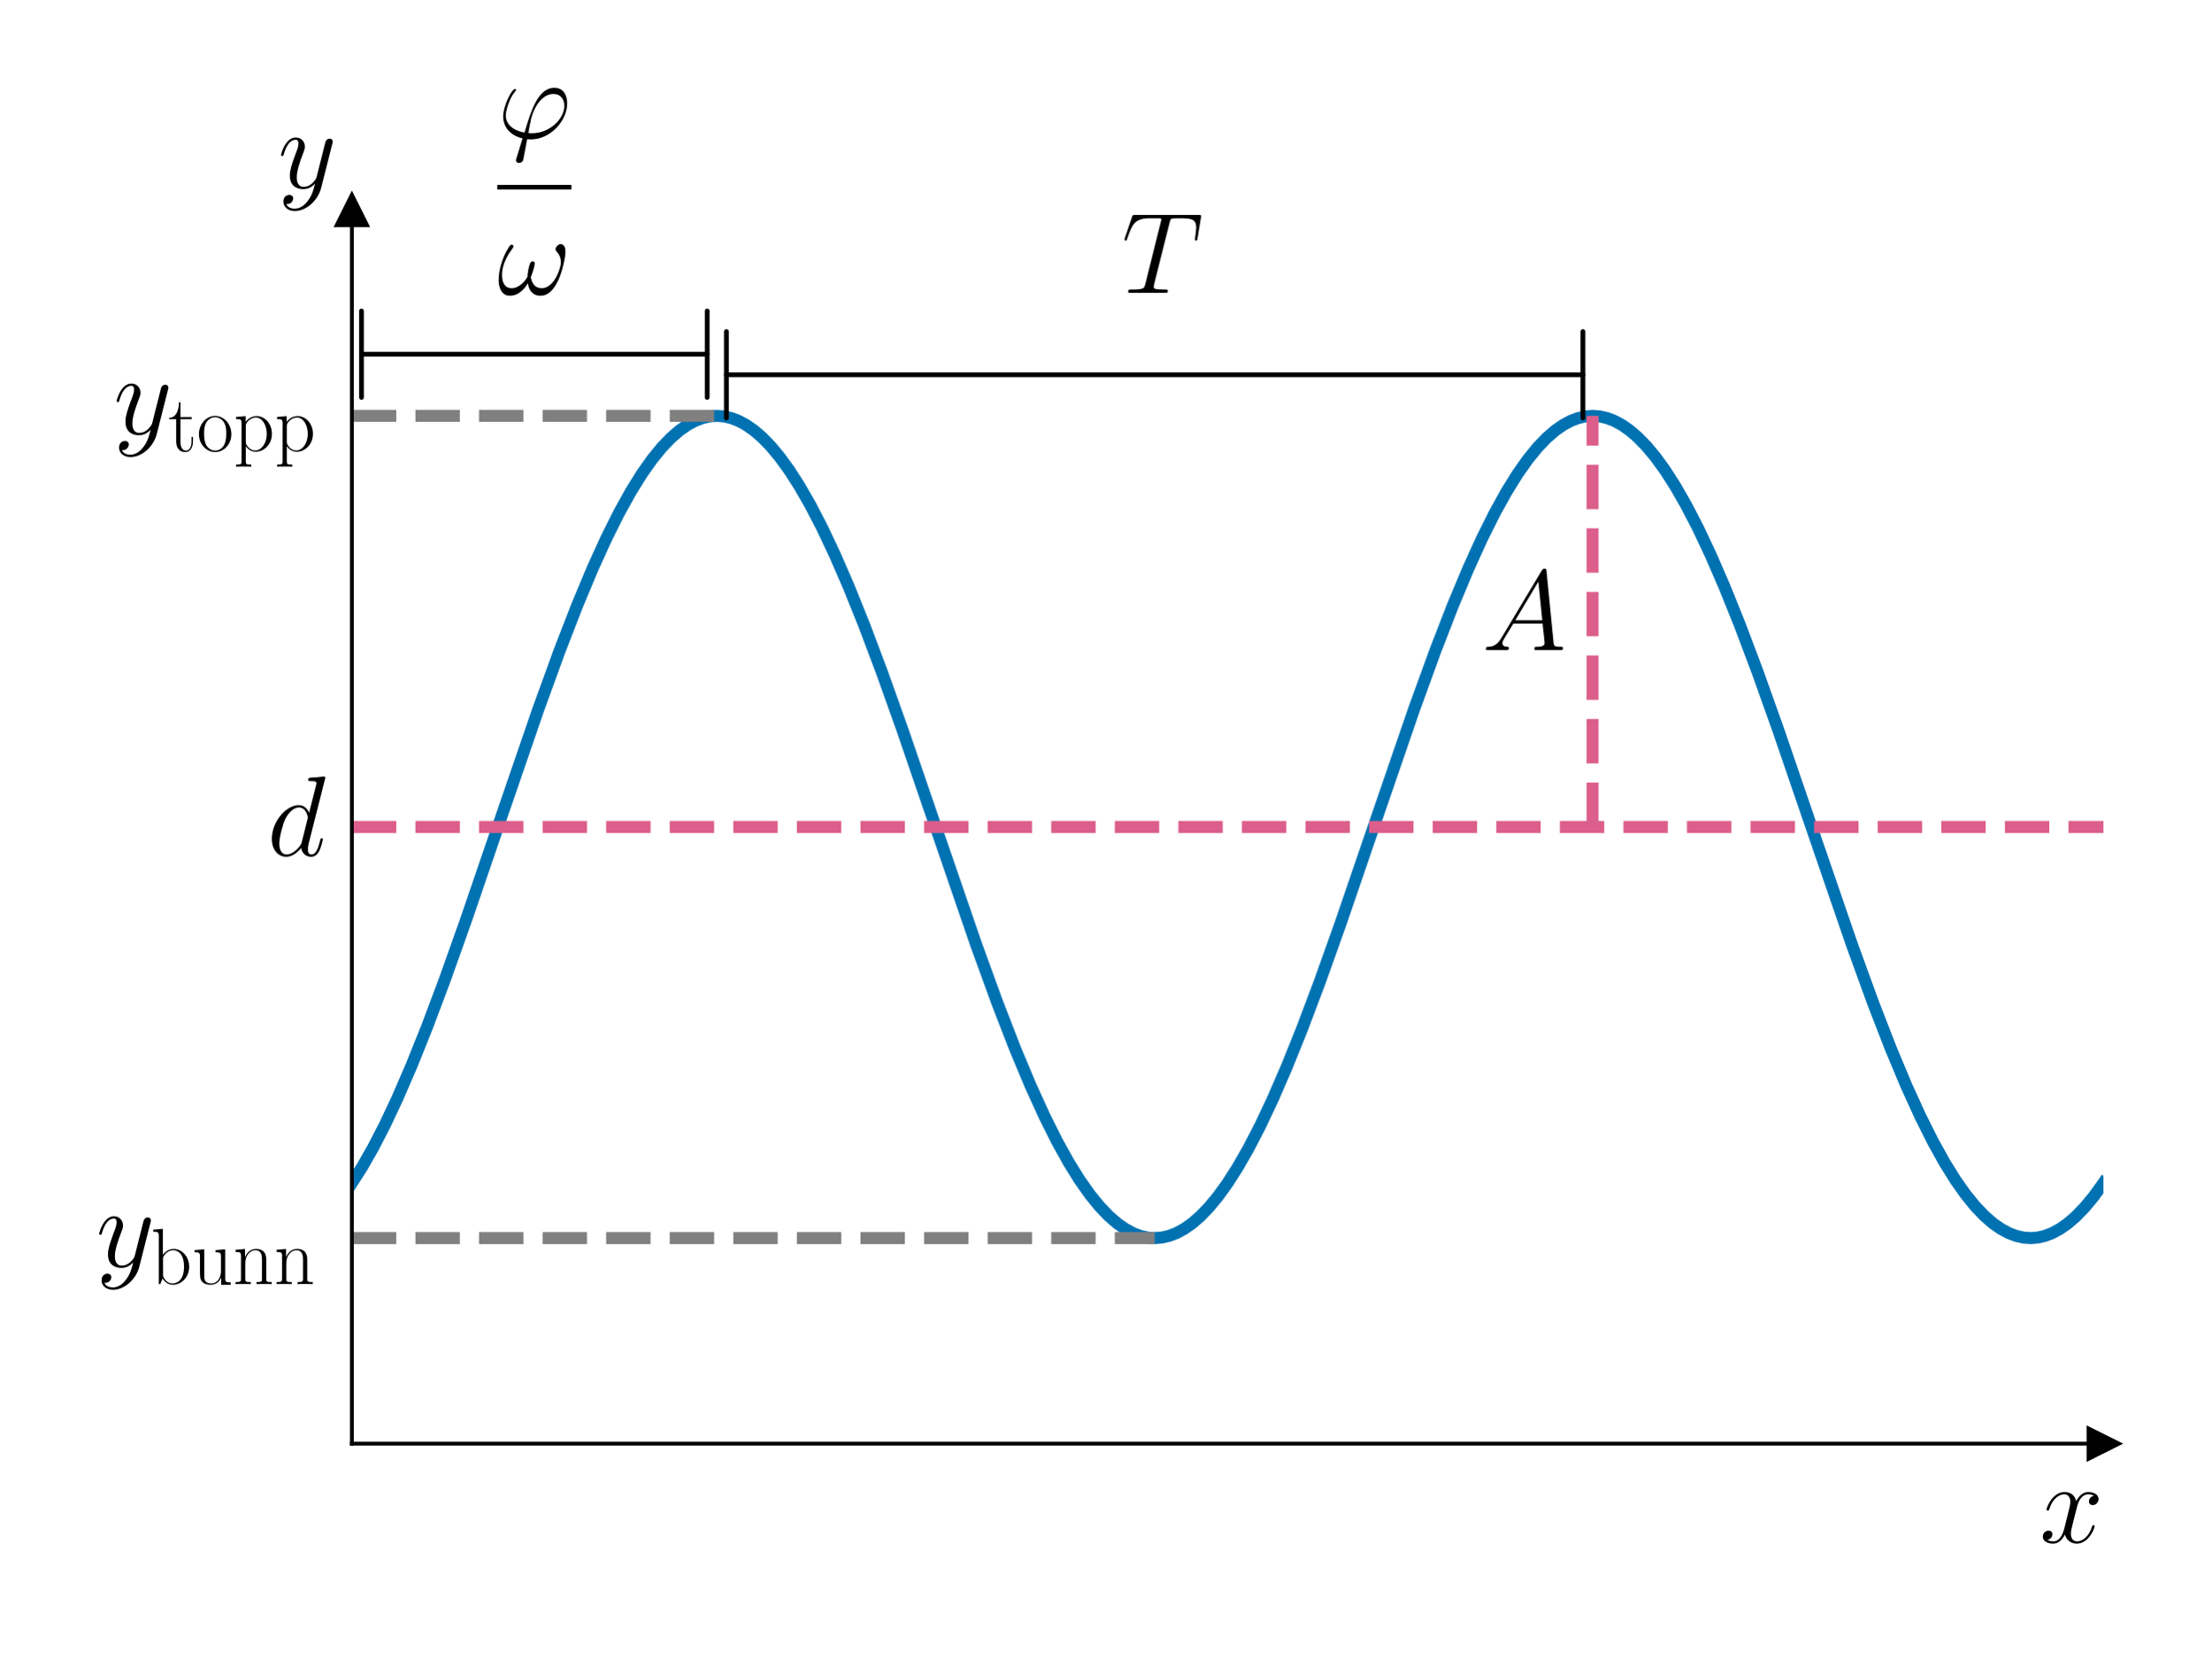
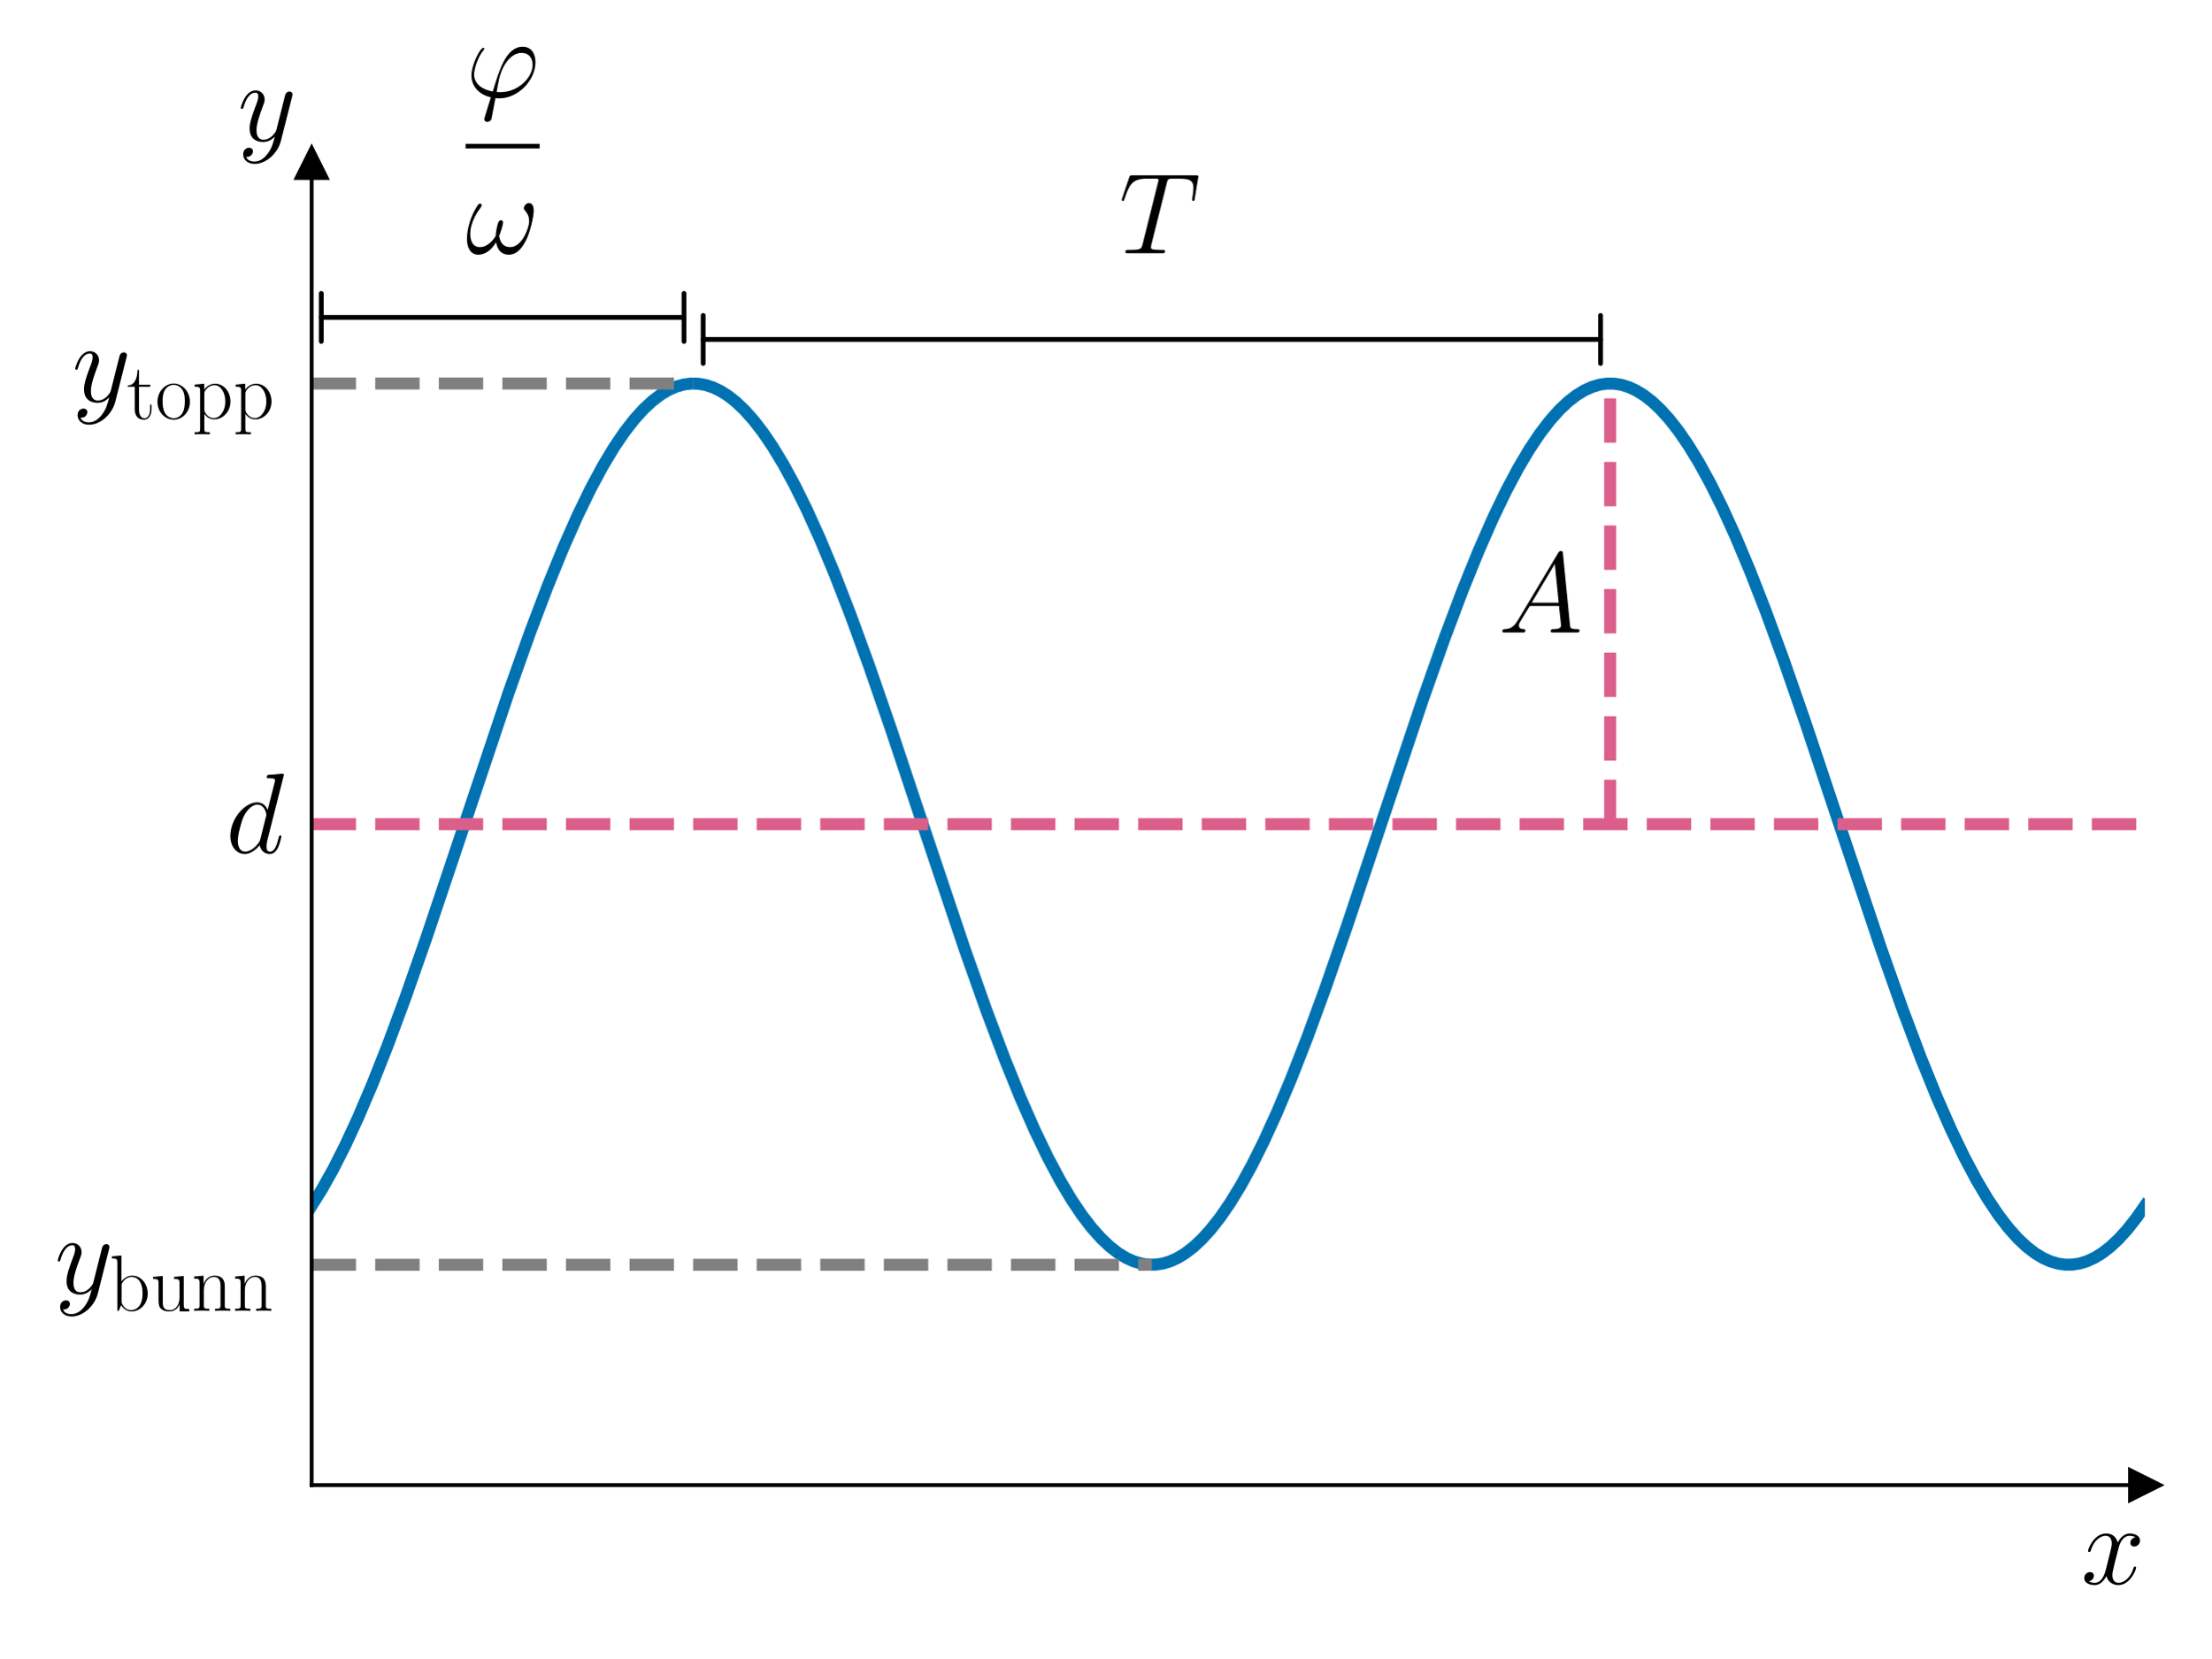
<svg xmlns="http://www.w3.org/2000/svg" xmlns:xlink="http://www.w3.org/1999/xlink" width="460.8pt" height="345.6pt" viewBox="0 0 460.8 345.6" version="1.1">
  <defs>
    <style type="text/css">*{stroke-linejoin: round; stroke-linecap: butt}</style>
  </defs>
  <g id="figure_1">
    <g id="patch_1">
      <path d="M 0 345.6  L 460.8 345.6  L 460.8 0  L 0 0  L 0 345.6  z " style="fill: none" />
    </g>
    <g id="axes_1">
      <g id="patch_2">
-         <path d="M 73.326 300.905  L 438.36 300.905  L 438.36 43.829  L 73.326 43.829  L 73.326 300.905  z " style="fill: none" />
+         <path d="M 64.946 309.545  L 447 309.545  L 447 34.008  L 64.946 34.008  L 64.946 309.545  z " style="fill: none" />
      </g>
      <g id="matplotlib.axis_1">
        <g id="text_1">
-           <g transform="translate(425.0558 321.5092) scale(0.24 -0.24)">
+           <g transform="translate(433.6958 330.1492) scale(0.24 -0.24)">
            <defs>
              <path id="CMMI12-78" d="M 3034 2606  C 2829 2567 2752 2414 2752 2293  C 2752 2139 2874 2088 2963 2088  C 3155 2088 3290 2254 3290 2427  C 3290 2695 2982 2816 2714 2816  C 2323 2816 2106 2433 2048 2312  C 1901 2816 1504 2816 1389 2816  C 736 2816 390 1980 390 1839  C 390 1814 416 1782 461 1782  C 512 1782 525 1820 538 1846  C 755 2555 1184 2689 1370 2689  C 1658 2689 1715 2420 1715 2267  C 1715 2127 1677 1980 1600 1673  L 1382 798  C 1286 415 1101 64 762 64  C 730 64 570 64 435 147  C 666 192 717 383 717 460  C 717 588 621 664 499 664  C 346 664 179 530 179 326  C 179 57 480 -64 755 -64  C 1062 -64 1280 179 1414 441  C 1517 64 1837 -64 2074 -64  C 2726 -64 3072 773 3072 913  C 3072 945 3046 971 3008 971  C 2950 971 2944 939 2925 888  C 2752 326 2381 64 2093 64  C 1869 64 1747 230 1747 492  C 1747 632 1773 734 1875 1156  L 2099 2024  C 2195 2408 2413 2689 2707 2689  C 2720 2689 2899 2689 3034 2606  z " transform="scale(0.015625)" />
            </defs>
            <use xlink:href="#CMMI12-78" transform="scale(0.996264)" />
          </g>
        </g>
      </g>
      <g id="matplotlib.axis_2">
        <g id="text_2">
-           <g transform="translate(57.91099 39.17821) scale(0.24 -0.24)">
+           <g transform="translate(49.53019 29.35741) scale(0.24 -0.24)">
            <defs>
              <path id="CMMI12-79" d="M 1683 -700  C 1510 -939 1261 -1152 947 -1152  C 870 -1152 563 -1152 467 -889  C 486 -895 518 -895 531 -895  C 723 -895 851 -729 851 -582  C 851 -435 730 -384 634 -384  C 531 -384 307 -458 307 -759  C 307 -1071 582 -1286 947 -1286  C 1587 -1286 2234 -700 2413 6  L 3040 2485  C 3046 2517 3059 2556 3059 2594  C 3059 2689 2982 2753 2886 2753  C 2829 2753 2694 2727 2643 2535  L 2170 658  C 2138 543 2138 530 2086 460  C 1958 281 1747 64 1440 64  C 1082 64 1050 415 1050 588  C 1050 952 1222 1443 1395 1903  C 1466 2088 1504 2178 1504 2305  C 1504 2574 1312 2816 998 2816  C 410 2816 173 1890 173 1839  C 173 1814 198 1782 243 1782  C 301 1782 307 1807 333 1897  C 486 2433 730 2689 979 2689  C 1037 2689 1146 2689 1146 2478  C 1146 2312 1075 2127 979 1884  C 666 1047 666 837 666 683  C 666 77 1101 -64 1421 -64  C 1606 -64 1837 -6 2061 230  L 2067 224  C 1971 -147 1907 -392 1683 -700  z " transform="scale(0.015625)" />
            </defs>
            <use xlink:href="#CMMI12-79" transform="scale(0.996264)" />
          </g>
        </g>
      </g>
      <g id="line2d_1">
        <defs>
-           <path id="m5f59c9a591" d="M 3 0  L -3 -3  L -3 3  z " style="stroke: #000000; stroke-linejoin: miter" />
+           <path id="m6f756af2d5" d="M 3 0  L -3 -3  L -3 3  z " style="stroke: #000000; stroke-linejoin: miter" />
        </defs>
        <g>
-           <use xlink:href="#m5f59c9a591" x="438.36" y="300.905" style="stroke: #000000; stroke-linejoin: miter" />
+           <use xlink:href="#m6f756af2d5" x="447" y="309.545" style="stroke: #000000; stroke-linejoin: miter" />
        </g>
      </g>
      <g id="line2d_2">
        <defs>
-           <path id="m9d4bd4ba2a" d="M 0 -3  L -3 3  L 3 3  z " style="stroke: #000000; stroke-linejoin: miter" />
+           <path id="m381945f99c" d="M 0 -3  L -3 3  L 3 3  z " style="stroke: #000000; stroke-linejoin: miter" />
        </defs>
        <g>
-           <use xlink:href="#m9d4bd4ba2a" x="73.326" y="43.829" style="stroke: #000000; stroke-linejoin: miter" />
+           <use xlink:href="#m381945f99c" x="64.946" y="34.008" style="stroke: #000000; stroke-linejoin: miter" />
        </g>
      </g>
      <g id="line2d_3">
-         <path d="M 73.326 246.578  L 75.465 243.225  L 77.76 239.201  L 80.211 234.443  L 82.863 228.8  L 85.759 222.1  L 88.99 214.048  L 92.667 204.264  L 97.1 191.8  L 103.718 172.449  L 112.163 147.884  L 116.597 135.682  L 120.251 126.256  L 123.459 118.575  L 126.356 112.202  L 129.007 106.891  L 131.458 102.465  L 133.731 98.805  L 135.87 95.771  L 137.875 93.303  L 139.769 91.318  L 141.552 89.764  L 143.245 88.576  L 144.871 87.703  L 146.431 87.115  L 147.946 86.779  L 149.439 86.675  L 150.91 86.794  L 152.403 87.14  L 153.918 87.721  L 155.477 88.559  L 157.104 89.69  L 158.797 91.143  L 160.58 92.971  L 162.474 95.24  L 164.479 98  L 166.618 101.334  L 168.891 105.297  L 171.342 110.031  L 173.993 115.65  L 176.89 122.326  L 180.098 130.299  L 183.752 139.998  L 188.142 152.31  L 194.559 171.052  L 203.427 196.866  L 207.861 209.066  L 211.515 218.492  L 214.723 226.171  L 217.62 232.543  L 220.271 237.854  L 222.722 242.279  L 224.995 245.938  L 227.134 248.971  L 229.139 251.437  L 231.033 253.421  L 232.816 254.974  L 234.509 256.161  L 236.135 257.034  L 237.695 257.621  L 239.21 257.956  L 240.703 258.059  L 242.174 257.938  L 243.666 257.592  L 245.182 257.011  L 246.741 256.172  L 248.368 255.039  L 250.061 253.585  L 251.844 251.757  L 253.738 249.486  L 255.743 246.726  L 257.882 243.391  L 260.155 239.426  L 262.606 234.692  L 265.257 229.072  L 268.154 222.394  L 271.362 214.421  L 275.016 204.721  L 279.406 192.408  L 285.823 173.665  L 294.691 147.852  L 299.125 135.653  L 302.779 126.228  L 305.987 118.55  L 308.884 112.179  L 311.535 106.869  L 313.986 102.446  L 316.259 98.788  L 318.398 95.756  L 320.403 93.29  L 322.297 91.307  L 324.08 89.755  L 325.773 88.569  L 327.399 87.698  L 328.959 87.111  L 330.474 86.777  L 331.967 86.675  L 333.438 86.796  L 334.93 87.143  L 336.446 87.726  L 338.005 88.566  L 339.632 89.699  L 341.325 91.154  L 343.108 92.983  L 345.002 95.255  L 347.007 98.016  L 349.146 101.352  L 351.419 105.318  L 353.87 110.053  L 356.521 115.674  L 359.418 122.353  L 362.626 130.327  L 366.28 140.028  L 370.67 152.342  L 377.109 171.151  L 385.955 196.897  L 390.388 209.096  L 394.043 218.519  L 397.251 226.197  L 400.148 232.567  L 402.799 237.875  L 405.25 242.298  L 407.523 245.954  L 409.662 248.985  L 411.667 251.45  L 413.561 253.432  L 415.343 254.983  L 417.037 256.168  L 418.663 257.039  L 420.223 257.624  L 421.738 257.958  L 423.231 258.059  L 424.702 257.937  L 426.194 257.589  L 427.71 257.006  L 429.269 256.165  L 430.896 255.031  L 432.589 253.575  L 434.372 251.744  L 436.266 249.472  L 438.271 246.709  L 438.36 246.578  L 438.36 246.578  " clip-path="url(#p6b4979f309)" style="fill: none; stroke: #0072b2; stroke-width: 2.5; stroke-linecap: square" />
+         <path d="M 64.946 251.317  L 67.114 247.842  L 69.446 243.674  L 71.942 238.746  L 74.623 232.949  L 77.562 226.052  L 80.803 217.859  L 84.465 207.981  L 88.802 195.612  L 94.749 177.919  L 105.989 144.39  L 110.443 131.885  L 114.151 122.117  L 117.416 114.122  L 120.378 107.442  L 123.083 101.872  L 125.601 97.182  L 127.933 93.295  L 130.125 90.062  L 132.178 87.42  L 134.113 85.28  L 135.956 83.568  L 137.705 82.243  L 139.36 81.261  L 140.946 80.572  L 142.485 80.141  L 144.001 79.945  L 145.493 79.976  L 146.986 80.228  L 148.502 80.71  L 150.064 81.443  L 151.673 82.447  L 153.352 83.762  L 155.125 85.441  L 156.99 87.525  L 158.949 90.054  L 161.025 93.104  L 163.24 96.763  L 165.619 101.135  L 168.161 106.283  L 170.912 112.371  L 173.921 119.582  L 177.256 128.168  L 181.057 138.588  L 185.674 151.927  L 192.74 173.115  L 200.972 197.629  L 205.543 210.538  L 209.321 220.559  L 212.632 228.729  L 215.617 235.518  L 218.346 241.188  L 220.888 245.968  L 223.243 249.936  L 225.435 253.208  L 227.511 255.916  L 229.469 258.112  L 231.312 259.851  L 233.061 261.203  L 234.716 262.21  L 236.326 262.932  L 237.865 263.384  L 239.38 263.6  L 240.873 263.589  L 242.365 263.357  L 243.881 262.895  L 245.444 262.183  L 247.053 261.199  L 248.732 259.906  L 250.481 258.273  L 252.323 256.244  L 254.282 253.747  L 256.358 250.73  L 258.573 247.104  L 260.928 242.811  L 263.447 237.75  L 266.175 231.757  L 269.16 224.65  L 272.472 216.173  L 276.226 205.931  L 280.75 192.914  L 287.373 173.097  L 296.492 145.907  L 301.062 132.999  L 304.84 122.979  L 308.152 114.81  L 311.137 108.023  L 313.865 102.354  L 316.407 97.575  L 318.762 93.608  L 320.954 90.337  L 323.03 87.63  L 324.989 85.435  L 326.831 83.697  L 328.58 82.346  L 330.236 81.34  L 331.845 80.619  L 333.384 80.168  L 334.9 79.953  L 336.392 79.965  L 337.885 80.198  L 339.401 80.66  L 340.963 81.374  L 342.572 82.358  L 344.251 83.652  L 346 85.286  L 347.843 87.316  L 349.802 89.814  L 351.877 92.832  L 354.092 96.459  L 356.448 100.753  L 358.99 105.865  L 361.718 111.863  L 364.703 118.975  L 368.015 127.457  L 371.792 137.769  L 376.34 150.862  L 383.033 170.896  L 391.988 197.596  L 396.558 210.506  L 400.336 220.529  L 403.648 228.701  L 406.633 235.492  L 409.361 241.165  L 411.903 245.947  L 414.258 249.917  L 416.474 253.224  L 418.549 255.93  L 420.508 258.124  L 422.351 259.861  L 424.1 261.211  L 425.755 262.217  L 427.364 262.937  L 428.904 263.387  L 430.419 263.6  L 431.912 263.588  L 433.404 263.354  L 434.92 262.891  L 436.483 262.176  L 438.092 261.191  L 439.771 259.896  L 441.52 258.261  L 443.362 256.23  L 445.321 253.731  L 447 251.317  L 447 251.317  " clip-path="url(#p6b4638a6c4)" style="fill: none; stroke: #0072b2; stroke-width: 2.5; stroke-linecap: square" />
      </g>
      <g id="LineCollection_1">
-         <path d="M 331.892 172.367  L 331.892 86.675  " clip-path="url(#p6b4979f309)" style="fill: none; stroke-dasharray: 9.25,4; stroke-dashoffset: 0; stroke: #dc5e8b; stroke-width: 2.5" />
+         <path d="M 335.567 171.777  L 335.567 79.931  " clip-path="url(#p6b4638a6c4)" style="fill: none; stroke-dasharray: 9.25,4; stroke-dashoffset: 0; stroke: #dc5e8b; stroke-width: 2.5" />
      </g>
      <g id="LineCollection_2">
-         <path d="M 73.326 172.367  L 438.36 172.367  " clip-path="url(#p6b4979f309)" style="fill: none; stroke-dasharray: 9.25,4; stroke-dashoffset: 0; stroke: #dc5e8b; stroke-width: 2.5" />
+         <path d="M 64.946 171.777  L 447 171.777  " clip-path="url(#p6b4638a6c4)" style="fill: none; stroke-dasharray: 9.25,4; stroke-dashoffset: 0; stroke: #dc5e8b; stroke-width: 2.5" />
      </g>
      <g id="LineCollection_3">
-         <path d="M 73.326 258.059  L 240.633 258.059  " clip-path="url(#p6b4979f309)" style="fill: none; stroke-dasharray: 9.25,4; stroke-dashoffset: 0; stroke: #808080; stroke-width: 2.5" />
+         <path d="M 64.946 263.622  L 240.054 263.622  " clip-path="url(#p6b4638a6c4)" style="fill: none; stroke-dasharray: 9.25,4; stroke-dashoffset: 0; stroke: #808080; stroke-width: 2.5" />
      </g>
      <g id="LineCollection_4">
-         <path d="M 73.326 86.675  L 149.375 86.675  " clip-path="url(#p6b4979f309)" style="fill: none; stroke-dasharray: 9.25,4; stroke-dashoffset: 0; stroke: #808080; stroke-width: 2.5" />
+         <path d="M 64.946 79.931  L 144.54 79.931  " clip-path="url(#p6b4638a6c4)" style="fill: none; stroke-dasharray: 9.25,4; stroke-dashoffset: 0; stroke: #808080; stroke-width: 2.5" />
      </g>
      <g id="patch_3">
-         <path d="M 73.326 300.905  L 73.326 43.829  " style="fill: none; stroke: #000000; stroke-width: 0.8; stroke-linejoin: miter; stroke-linecap: square" />
+         <path d="M 64.946 309.545  L 64.946 34.008  " style="fill: none; stroke: #000000; stroke-width: 0.8; stroke-linejoin: miter; stroke-linecap: square" />
      </g>
      <g id="patch_4">
-         <path d="M 438.36 300.905  L 438.36 43.829  " style="fill: none" />
+         <path d="M 447 309.545  L 447 34.008  " style="fill: none" />
      </g>
      <g id="patch_5">
-         <path d="M 73.326 300.905  L 438.36 300.905  " style="fill: none; stroke: #000000; stroke-width: 0.8; stroke-linejoin: miter; stroke-linecap: square" />
+         <path d="M 64.946 309.545  L 447 309.545  " style="fill: none; stroke: #000000; stroke-width: 0.8; stroke-linejoin: miter; stroke-linecap: square" />
      </g>
      <g id="patch_6">
-         <path d="M 73.326 43.829  L 438.36 43.829  " style="fill: none" />
+         <path d="M 64.946 34.008  L 447 34.008  " style="fill: none" />
      </g>
      <g id="patch_7">
-         <path d="M 329.889 78.106  Q 240.633 78.106 151.378 78.106  " style="fill: none; stroke: #000000; stroke-linecap: round" />
-         <path d="M 329.889 87.106  L 329.889 87.106  L 329.889 69.106  L 329.889 69.106  " style="fill: none; stroke: #000000; stroke-linecap: round" />
-         <path d="M 151.378 69.106  L 151.378 69.106  L 151.378 87.106  L 151.378 87.106  " style="fill: none; stroke: #000000; stroke-linecap: round" />
+         <path d="M 333.565 70.746  Q 240.052 70.746 146.539 70.746  " style="fill: none; stroke: #000000; stroke-linecap: round" />
+         <path d="M 333.565 75.746  L 333.565 75.746  L 333.565 65.746  L 333.565 65.746  " style="fill: none; stroke: #000000; stroke-linecap: round" />
+         <path d="M 146.539 65.746  L 146.539 65.746  L 146.539 75.746  L 146.539 75.746  " style="fill: none; stroke: #000000; stroke-linecap: round" />
      </g>
      <g id="patch_8">
-         <path d="M 147.375 73.821  Q 111.352 73.821 75.329 73.821  " style="fill: none; stroke: #000000; stroke-linecap: round" />
-         <path d="M 147.375 82.821  L 147.375 82.821  L 147.375 64.821  L 147.375 64.821  " style="fill: none; stroke: #000000; stroke-linecap: round" />
-         <path d="M 75.329 64.821  L 75.329 64.821  L 75.329 82.821  L 75.329 82.821  " style="fill: none; stroke: #000000; stroke-linecap: round" />
+         <path d="M 142.544 66.154  Q 104.746 66.154 66.949 66.154  " style="fill: none; stroke: #000000; stroke-linecap: round" />
+         <path d="M 142.544 71.154  L 142.544 71.154  L 142.544 61.154  L 142.544 61.154  " style="fill: none; stroke: #000000; stroke-linecap: round" />
+         <path d="M 66.949 61.154  L 66.949 61.154  L 66.949 71.154  L 66.949 71.154  " style="fill: none; stroke: #000000; stroke-linecap: round" />
      </g>
      <g id="text_3">
-         <g transform="translate(55.68551 178.3437) scale(0.24 -0.24)">
+         <g transform="translate(47.0494 177.7533) scale(0.24 -0.24)">
          <defs>
            <path id="CMMI12-64" d="M 3219 4257  C 3226 4282 3238 4320 3238 4352  C 3238 4416 3174 4416 3162 4416  C 3155 4416 2842 4388 2810 4380  C 2701 4373 2605 4358 2490 4358  C 2330 4345 2285 4339 2285 4224  C 2285 4160 2336 4160 2426 4160  C 2739 4160 2746 4103 2746 4040  C 2746 4002 2733 3952 2726 3933  L 2336 2395  C 2266 2561 2093 2816 1760 2816  C 1037 2816 256 1884 256 939  C 256 307 627 -64 1062 -64  C 1414 -64 1715 211 1894 422  C 1958 45 2259 -64 2451 -64  C 2643 -64 2797 51 2912 281  C 3014 498 3104 888 3104 913  C 3104 945 3078 971 3040 971  C 2982 971 2976 939 2950 843  C 2854 466 2733 64 2470 64  C 2285 64 2272 229 2272 357  C 2272 382 2272 515 2317 694  L 3219 4257  z M 1926 760  C 1894 651 1894 639 1805 517  C 1664 338 1382 64 1082 64  C 819 64 672 300 672 677  C 672 1028 870 1743 992 2012  C 1210 2459 1510 2689 1760 2689  C 2182 2689 2266 2165 2266 2114  C 2266 2108 2246 2024 2240 2012  L 1926 760  z " transform="scale(0.015625)" />
          </defs>
          <use xlink:href="#CMMI12-64" transform="scale(0.996264)" />
        </g>
      </g>
      <g id="text_4">
-         <g transform="translate(308.8657 135.4977) scale(0.24 -0.24)">
+         <g transform="translate(312.286 131.8305) scale(0.24 -0.24)">
          <defs>
            <path id="CMMI12-41" d="M 1088 691  C 864 314 646 186 339 186  C 269 180 218 180 218 58  C 218 24 250 0 294 0  C 410 0 698 0 813 0  C 998 0 1203 0 1382 0  C 1421 0 1498 0 1498 122  C 1498 180 1446 186 1408 186  C 1261 186 1139 236 1139 388  C 1139 476 1178 546 1261 685  L 1747 1479  L 3379 1479  C 3386 1423 3386 1373 3392 1316  C 3411 1152 3488 495 3488 376  C 3488 186 3162 186 3059 186  C 2989 186 2918 186 2918 70  C 2918 0 2976 0 3014 0  C 3123 0 3251 0 3360 0  L 3725 0  C 4115 0 4397 0 4403 0  C 4448 0 4518 0 4518 122  C 4518 186 4461 186 4365 186  C 4013 186 4006 244 3987 434  L 3597 4404  C 3584 4531 3558 4544 3488 4544  C 3424 4544 3386 4531 3328 4435  L 1088 691  z M 1856 1664  L 3142 3819  L 3360 1664  L 1856 1664  z " transform="scale(0.015625)" />
          </defs>
          <use xlink:href="#CMMI12-41" transform="scale(0.996264)" />
        </g>
      </g>
      <g id="text_5">
-         <g transform="translate(233.7725 61.02966) scale(0.24 -0.24)">
+         <g transform="translate(233.1929 52.77803) scale(0.24 -0.24)">
          <defs>
            <path id="CMMI12-54" d="M 2669 3910  C 2707 4064 2720 4121 2816 4147  C 2867 4160 3078 4160 3213 4160  C 3853 4160 4154 4134 4154 3634  C 4154 3537 4128 3295 4090 3057  L 4083 2980  C 4083 2954 4109 2916 4147 2916  C 4211 2916 4211 2948 4230 3050  L 4416 4184  C 4429 4243 4429 4256 4429 4275  C 4429 4345 4390 4345 4262 4345  L 762 4345  C 614 4345 608 4339 570 4224  L 179 3070  C 173 3056 154 2986 154 2980  C 154 2948 179 2916 218 2916  C 269 2916 282 2941 307 3024  C 576 3801 710 4160 1562 4160  L 1990 4160  C 2144 4160 2208 4160 2208 4089  C 2208 4069 2208 4057 2176 3941  L 1318 499  C 1254 249 1242 185 563 185  C 403 185 358 185 358 64  C 358 0 429 0 461 0  C 621 0 787 0 947 0  L 1946 0  C 2106 0 2278 0 2438 0  C 2509 0 2573 0 2573 121  C 2573 185 2528 185 2362 185  C 1786 185 1786 243 1786 339  C 1786 346 1786 391 1811 494  L 2669 3910  z " transform="scale(0.015625)" />
          </defs>
          <use xlink:href="#CMMI12-54" transform="scale(0.996264)" />
        </g>
      </g>
      <g id="text_6">
-         <g transform="translate(103.6325 44.99451) scale(0.24 -0.24)">
+         <g transform="translate(97.02473 36.4352) scale(0.24 -0.24)">
          <defs>
            <path id="CMMI12-27" d="M 1926 280  C 1818 280 1722 280 1722 312  C 1722 325 1830 926 1869 1067  C 2074 1884 2560 2472 3117 2472  C 3533 2472 3725 2159 3725 1808  C 3725 1080 2906 280 1926 280  z M 1651 -51  C 1690 -57 1754 -64 1869 -64  C 2918 -64 3885 945 3885 1954  C 3885 2344 3712 2816 3174 2816  C 2253 2816 1862 1519 1504 318  C 768 458 461 848 461 1276  C 461 1449 595 2133 966 2592  C 1037 2676 1037 2689 1037 2702  C 1037 2753 986 2753 973 2753  C 800 2753 314 1820 314 1213  C 314 497 877 107 1395 -7  L 1062 -1088  C 1030 -1184 1030 -1196 1030 -1222  C 1030 -1376 1184 -1376 1197 -1376  C 1261 -1376 1376 -1351 1427 -1223  C 1446 -1166 1626 -178 1651 -51  z " transform="scale(0.015625)" />
            <path id="CMMI12-21" d="M 3802 2395  C 3802 2580 3750 2816 3526 2816  C 3398 2816 3251 2657 3251 2529  C 3251 2472 3277 2434 3328 2376  C 3424 2268 3546 2096 3546 1797  C 3546 1567 3405 1204 3302 1007  C 3123 656 2829 357 2496 357  C 2093 357 1939 615 1869 975  C 1939 1143 2086 1560 2086 1728  C 2086 1798 2061 1856 1978 1856  C 1933 1856 1882 1831 1850 1779  C 1760 1638 1677 1129 1683 994  C 1562 756 1216 357 806 357  C 378 357 262 733 262 1096  C 262 1758 678 2338 794 2497  C 858 2593 902 2657 902 2669  C 902 2714 877 2784 819 2784  C 717 2784 685 2701 634 2625  C 307 2121 77 1414 77 803  C 77 408 224 -64 704 -64  C 1235 -64 1568 391 1702 634  C 1754 275 1946 -64 2413 -64  C 2899 -64 3206 363 3437 879  C 3603 1249 3802 2045 3802 2395  z " transform="scale(0.015625)" />
          </defs>
          <use xlink:href="#CMMI12-27" transform="translate(0.207641 67.39804) scale(0.996264)" />
          <use xlink:href="#CMMI12-21" transform="translate(0 -68.33884) scale(0.996264)" />
          <path d="M 0 22.914  L 64.318 22.914  L 64.318 26.899  L 0 26.899  L 0 22.914  z " />
        </g>
      </g>
      <g id="text_7">
-         <g transform="translate(20.01706 264.0357) scale(0.24 -0.24)">
+         <g transform="translate(11.38095 269.5989) scale(0.24 -0.24)">
          <defs>
            <path id="CMR17-62" d="M 960 4396  L 198 4326  L 198 4160  C 576 4160 634 4122 634 3817  L 634 -13  L 749 -13  L 934 441  C 1120 141 1395 -64 1766 -64  C 2406 -64 3053 500 3053 1370  C 3053 2188 2477 2790 1830 2790  C 1434 2790 1152 2579 960 2330  L 960 4396  z M 973 2004  C 973 2118 973 2138 1062 2272  C 1312 2657 1670 2688 1792 2688  C 1984 2688 2643 2585 2643 1376  C 2643 108 1888 38 1734 38  C 1536 38 1248 114 1043 486  C 973 608 973 621 973 735  L 973 2004  z " transform="scale(0.015625)" />
            <path id="CMR17-75" d="M 1882 2693  L 1882 2528  C 2259 2528 2317 2489 2317 2186  L 2317 1032  C 2317 500 2029 38 1555 38  C 1030 38 986 348 986 678  L 986 2763  L 211 2693  L 211 2528  C 467 2528 640 2528 646 2274  L 646 1058  C 646 633 646 361 813 183  C 896 101 1056 -64 1517 -64  C 2061 -64 2272 377 2323 506  L 2330 506  L 2330 -63  L 3091 -63  L 3091 128  C 2714 128 2656 166 2656 473  L 2656 2763  L 1882 2693  z " transform="scale(0.015625)" />
            <path id="CMR17-6e" d="M 2656 1933  C 2656 2259 2592 2790 1837 2790  C 1331 2790 1069 2400 973 2144  L 966 2144  L 966 2790  L 211 2720  L 211 2554  C 589 2554 646 2515 646 2208  L 646 428  C 646 184 621 153 211 153  L 211 -13  C 365 0 646 0 813 0  C 979 0 1267 0 1421 -13  L 1421 153  C 1011 153 986 178 986 428  L 986 1658  C 986 2247 1344 2688 1792 2688  C 2266 2688 2317 2266 2317 1958  L 2317 428  C 2317 184 2291 153 1882 153  L 1882 -13  C 2035 0 2317 0 2483 0  C 2650 0 2938 0 3091 -13  L 3091 153  C 2682 153 2656 178 2656 428  L 2656 1933  z " transform="scale(0.015625)" />
          </defs>
          <use xlink:href="#CMMI12-79" transform="scale(0.996264)" />
          <use xlink:href="#CMR17-62" transform="translate(47.56419 -14.94392) scale(0.697382)" />
          <use xlink:href="#CMR17-75" transform="translate(83.1908 -14.94392) scale(0.697382)" />
          <use xlink:href="#CMR17-6e" transform="translate(118.8174 -14.94392) scale(0.697382)" />
          <use xlink:href="#CMR17-6e" transform="translate(154.444 -14.94392) scale(0.697382)" />
        </g>
      </g>
      <g id="text_8">
-         <g transform="translate(23.65891 90.46156) scale(0.24 -0.24)">
+         <g transform="translate(15.0228 83.71756) scale(0.24 -0.24)">
          <defs>
            <path id="CMR17-74" d="M 966 2560  L 1862 2560  L 1862 2725  L 966 2725  L 966 3904  L 851 3904  C 838 3245 614 2668 70 2668  L 70 2560  L 627 2560  L 627 771  C 627 650 627 -64 1370 -64  C 1747 -64 1965 306 1965 777  L 1965 1140  L 1850 1140  L 1850 783  C 1850 344 1677 51 1408 51  C 1222 51 966 178 966 758  L 966 2560  z " transform="scale(0.015625)" />
            <path id="CMR17-6f" d="M 2758 1356  C 2758 2176 2163 2816 1466 2816  C 768 2816 173 2176 173 1356  C 173 551 768 -64 1466 -64  C 2163 -64 2758 551 2758 1356  z M 1466 51  C 1165 51 909 230 762 480  C 602 767 582 1126 582 1408  C 582 1677 595 2010 762 2298  C 890 2509 1139 2714 1466 2714  C 1754 2714 1997 2554 2150 2330  C 2349 2029 2349 1607 2349 1408  C 2349 1158 2336 775 2163 467  C 1984 173 1709 51 1466 51  z " transform="scale(0.015625)" />
            <path id="CMR17-70" d="M 1408 -1063  C 998 -1063 973 -1037 973 -789  L 973 402  C 1158 134 1427 -38 1766 -38  C 2406 -38 3053 523 3053 1388  C 3053 2191 2496 2802 1837 2802  C 1453 2802 1139 2592 960 2338  L 960 2802  L 198 2732  L 198 2567  C 576 2567 634 2528 634 2223  L 634 -789  C 634 -1031 608 -1063 198 -1063  L 198 -1228  C 352 -1216 634 -1216 800 -1216  C 966 -1216 1254 -1216 1408 -1228  L 1408 -1063  z M 973 2012  C 973 2102 973 2235 1222 2471  C 1254 2497 1472 2688 1792 2688  C 2259 2688 2643 2108 2643 1382  C 2643 656 2234 64 1728 64  C 1498 64 1248 172 1056 472  C 973 612 973 650 973 752  L 973 2012  z " transform="scale(0.015625)" />
          </defs>
          <use xlink:href="#CMMI12-79" transform="scale(0.996264)" />
          <use xlink:href="#CMR17-74" transform="translate(47.56419 -14.94392) scale(0.697382)" />
          <use xlink:href="#CMR17-6f" transform="translate(72.26061 -14.94392) scale(0.697382)" />
          <use xlink:href="#CMR17-70" transform="translate(104.2438 -14.94392) scale(0.697382)" />
          <use xlink:href="#CMR17-70" transform="translate(139.8704 -14.94392) scale(0.697382)" />
        </g>
      </g>
    </g>
  </g>
  <defs>
-     <clipPath id="p6b4979f309">
-       <rect x="73.326" y="43.829" width="365.034" height="257.076" />
+     <clipPath id="p6b4638a6c4">
+       <rect x="64.946" y="34.008" width="382.054" height="275.537" />
    </clipPath>
  </defs>
</svg>
